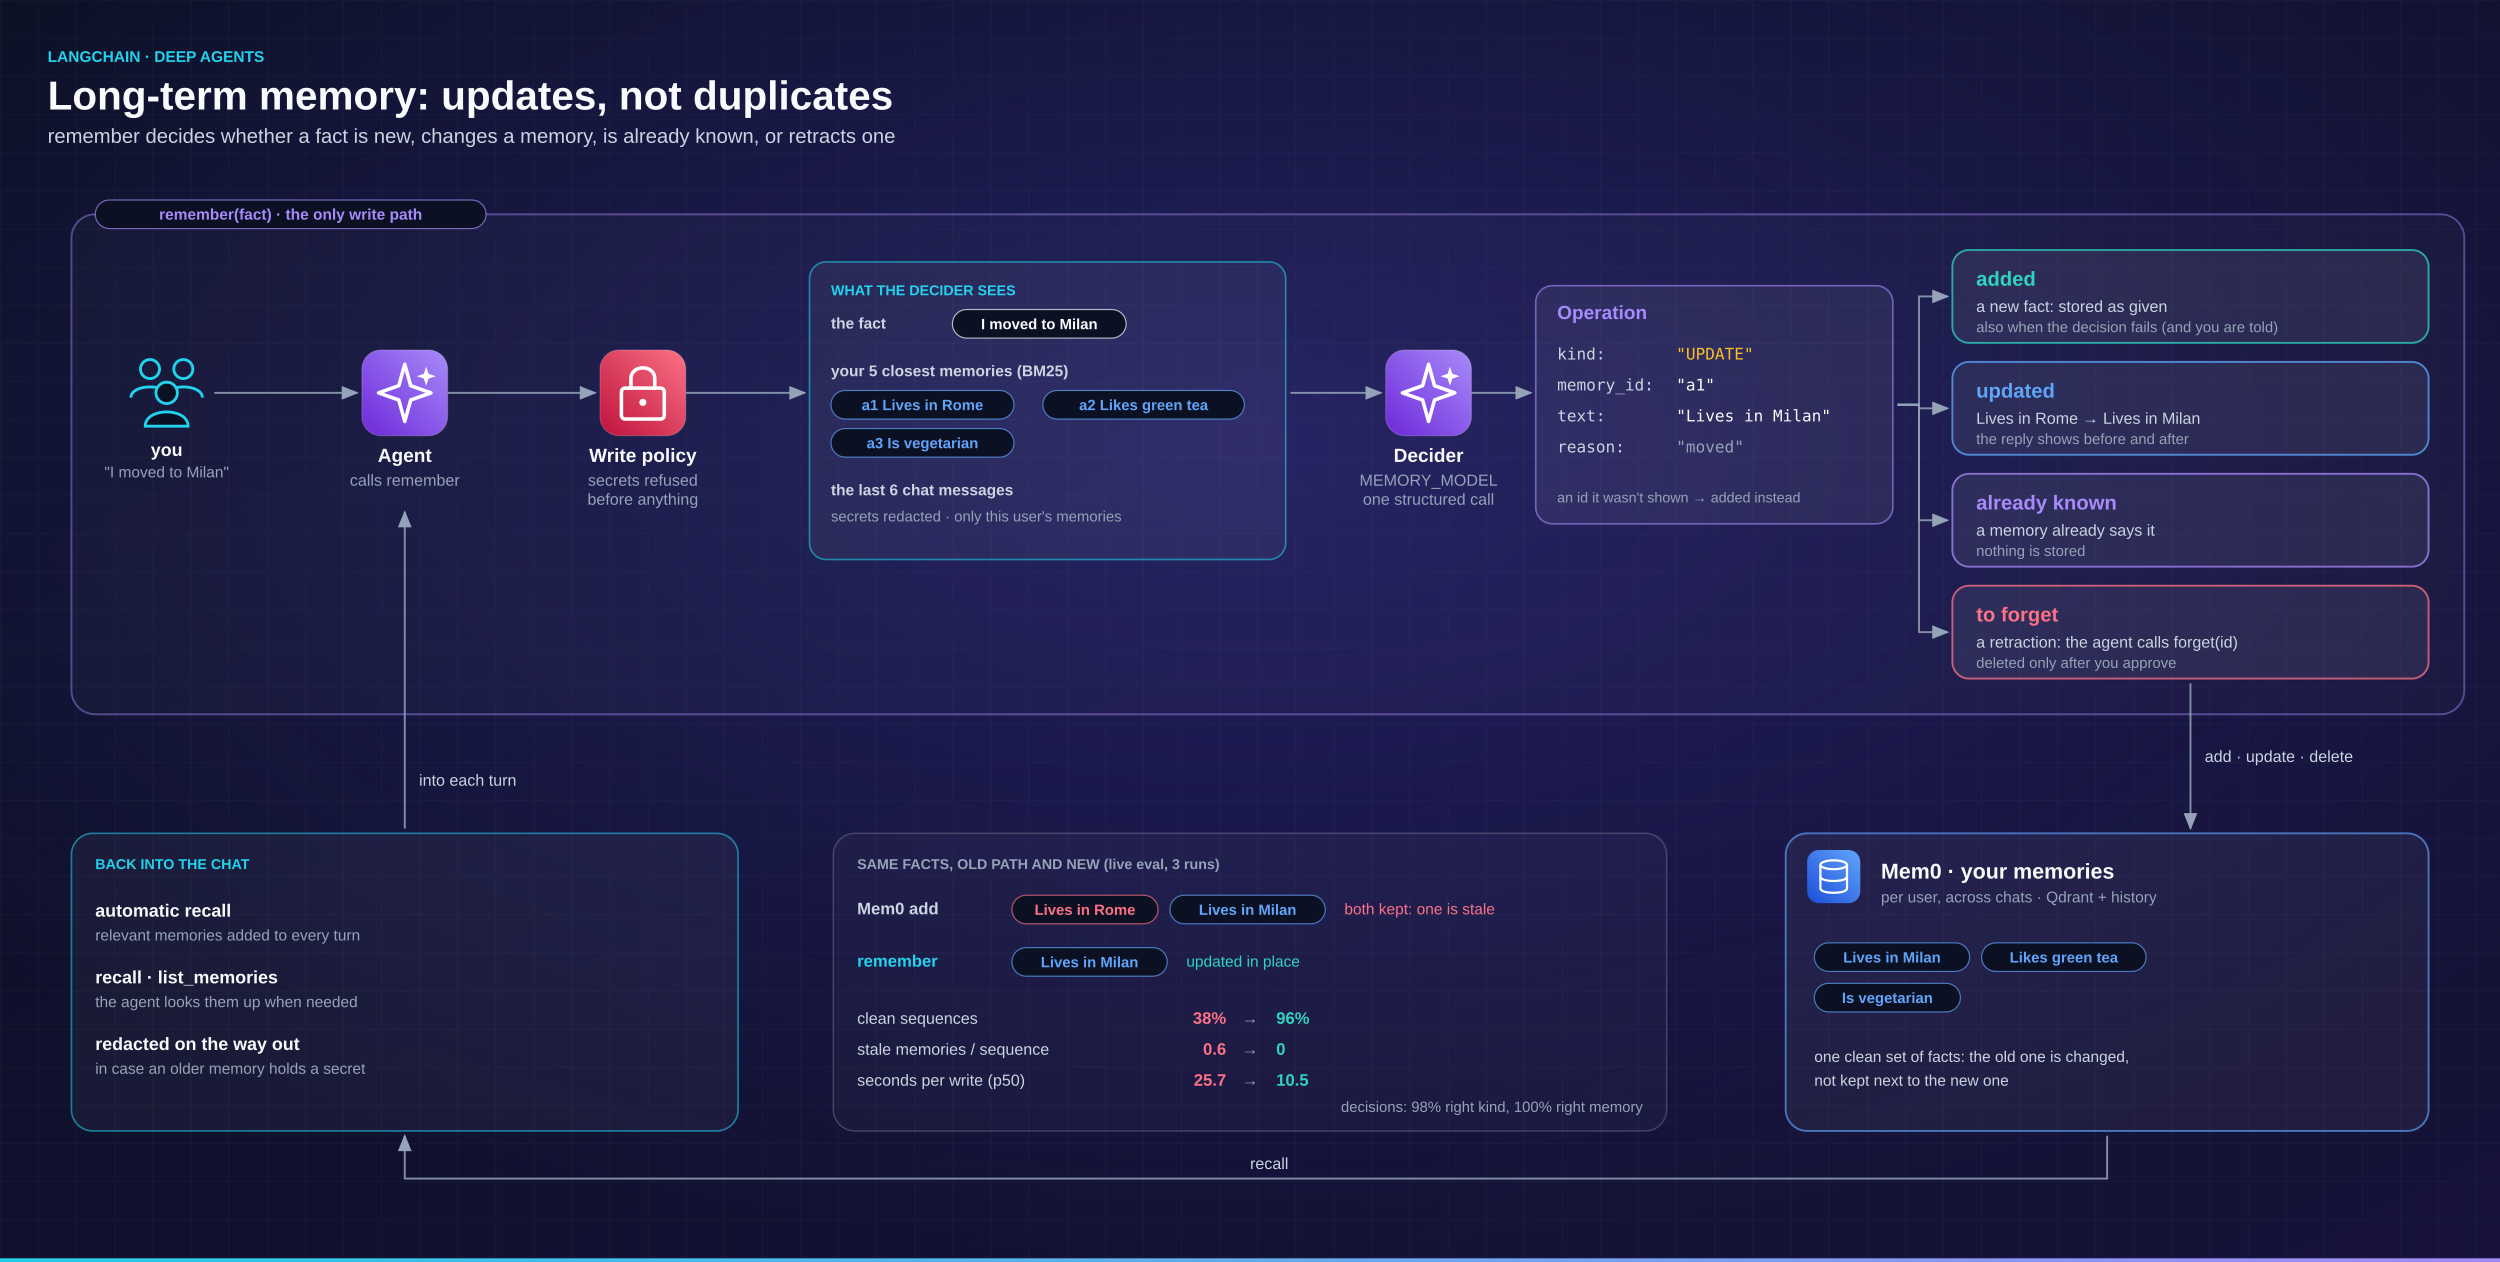
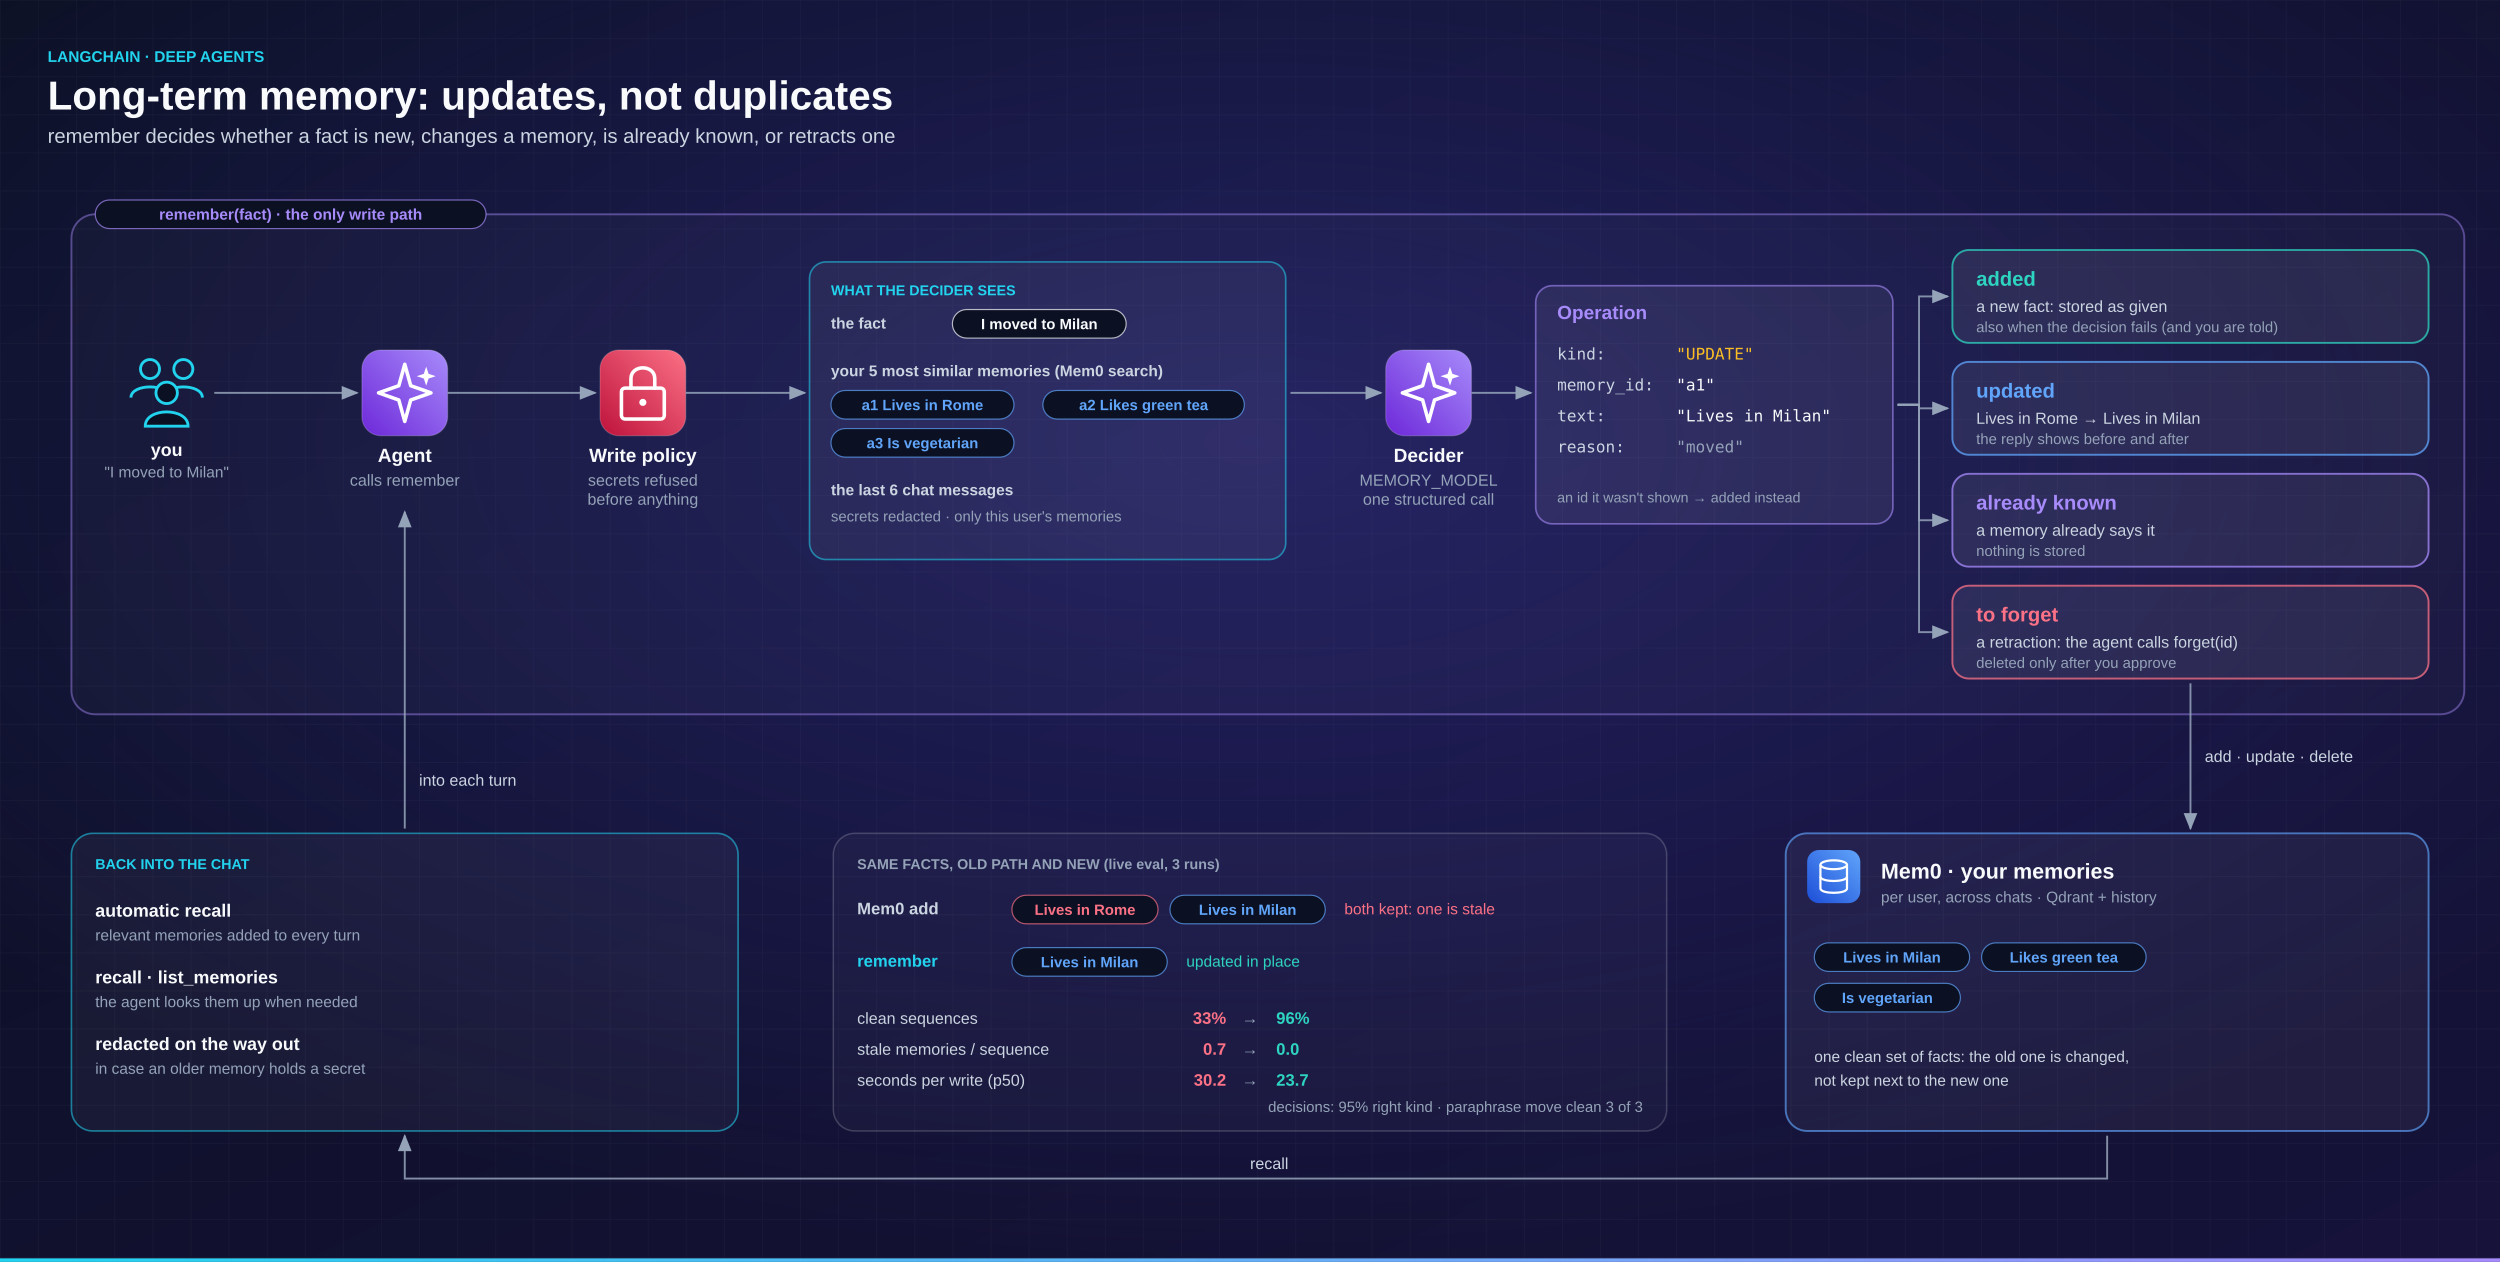
<svg xmlns="http://www.w3.org/2000/svg" width="2100" height="1060" viewBox="0 0 2100 1060">
  <defs>
    <linearGradient id="g-compute" x1="0" y1="1" x2="1" y2="0">
      <stop offset="0" stop-color="#0e7490" />
      <stop offset="1" stop-color="#22d3ee" />
    </linearGradient>
    <linearGradient id="g-storage" x1="0" y1="1" x2="1" y2="0">
      <stop offset="0" stop-color="#0f766e" />
      <stop offset="1" stop-color="#2dd4bf" />
    </linearGradient>
    <linearGradient id="g-network" x1="0" y1="1" x2="1" y2="0">
      <stop offset="0" stop-color="#a21caf" />
      <stop offset="1" stop-color="#e879f9" />
    </linearGradient>
    <linearGradient id="g-api" x1="0" y1="1" x2="1" y2="0">
      <stop offset="0" stop-color="#BD0816" />
      <stop offset="1" stop-color="#FF5252" />
    </linearGradient>
    <linearGradient id="g-events" x1="0" y1="1" x2="1" y2="0">
      <stop offset="0" stop-color="#B0084D" />
      <stop offset="1" stop-color="#FF4F8B" />
    </linearGradient>
    <linearGradient id="g-db" x1="0" y1="1" x2="1" y2="0">
      <stop offset="0" stop-color="#1d4ed8" />
      <stop offset="1" stop-color="#60a5fa" />
    </linearGradient>
    <linearGradient id="g-ml" x1="0" y1="1" x2="1" y2="0">
      <stop offset="0" stop-color="#6d28d9" />
      <stop offset="1" stop-color="#a78bfa" />
    </linearGradient>
    <linearGradient id="g-security" x1="0" y1="1" x2="1" y2="0">
      <stop offset="0" stop-color="#be123c" />
      <stop offset="1" stop-color="#fb7185" />
    </linearGradient>
    <linearGradient id="g-ops" x1="0" y1="1" x2="1" y2="0">
      <stop offset="0" stop-color="#3730a3" />
      <stop offset="1" stop-color="#818cf8" />
    </linearGradient>
    <marker id="arr" viewBox="0 0 10 10" refX="9" refY="5" markerWidth="9" markerHeight="9" orient="auto-start-reverse">
      <path d="M0,1 L10,5 L0,9 z" fill="#94a3b8" />
    </marker>
    <linearGradient id="bg" x1="0" y1="0" x2="1" y2="1">
      <stop offset="0" stop-color="#0b1022" />
      <stop offset="1" stop-color="#16123a" />
    </linearGradient>
    <radialGradient id="glow" cx="0.5" cy="0.35" r="0.65">
      <stop offset="0" stop-color="#4f46e5" stop-opacity="0.28" />
      <stop offset="1" stop-color="#4f46e5" stop-opacity="0" />
    </radialGradient>
    <linearGradient id="accent" x1="0" y1="0" x2="1" y2="0">
      <stop offset="0" stop-color="#22d3ee" />
      <stop offset="1" stop-color="#a78bfa" />
    </linearGradient>
    <pattern id="grid" width="32" height="32" patternUnits="userSpaceOnUse">
      <path d="M32 0H0V32" fill="none" stroke="#ffffff" stroke-opacity="0.04" />
    </pattern>
  </defs>
  <rect width="2100" height="1060" fill="url(#bg)" />
  <rect width="2100" height="1060" fill="url(#grid)" />
  <rect width="2100" height="1060" fill="url(#glow)" />
  <text x="40" y="52" font-family="'Segoe UI', -apple-system, BlinkMacSystemFont, 'Helvetica Neue', Arial, sans-serif" font-size="13" font-weight="600" text-anchor="start" fill="#22d3ee">LANGCHAIN · DEEP AGENTS</text>
  <text x="40" y="92" font-family="'Segoe UI', -apple-system, BlinkMacSystemFont, 'Helvetica Neue', Arial, sans-serif" font-size="34" font-weight="700" text-anchor="start" fill="#f8fafc">Long-term memory: updates, not duplicates</text>
  <text x="40" y="120" font-family="'Segoe UI', -apple-system, BlinkMacSystemFont, 'Helvetica Neue', Arial, sans-serif" font-size="17" font-weight="400" text-anchor="start" fill="#cbd5e1">remember decides whether a fact is new, changes a memory, is already known, or retracts one</text>
  <g transform="translate(0,60)">
    <rect x="60" y="120" width="2010" height="420" rx="20" fill="#ffffff" fill-opacity="0.02" stroke="#a78bfa" stroke-opacity="0.45" stroke-width="1.6" />
    <rect x="80" y="108" width="328.28" height="24" rx="12" fill="#0b1022" stroke="#a78bfa" stroke-opacity="0.7" />
    <text x="244.14" y="124.5" font-family="'Segoe UI', -apple-system, BlinkMacSystemFont, 'Helvetica Neue', Arial, sans-serif" font-size="13" font-weight="600" text-anchor="middle" fill="#a78bfa">remember(fact)  ·  the only write path</text>
    <g transform="translate(110,240)" fill="none" stroke="#22d3ee" stroke-width="2.4">
      <circle cx="16" cy="10" r="8" />
      <circle cx="44" cy="10" r="8" />
      <path d="M0 34 C0 22 32 22 32 34" />
      <path d="M28 34 C28 22 60 22 60 34" />
      <circle cx="30" cy="30" r="9" fill="#0b1022" />
      <path d="M12 58 C12 42 48 42 48 58 Z" fill="#0b1022" />
    </g>
    <text x="140" y="323" font-family="'Segoe UI', -apple-system, BlinkMacSystemFont, 'Helvetica Neue', Arial, sans-serif" font-size="15" font-weight="700" text-anchor="middle" fill="#f8fafc">you</text>
    <text x="140" y="341" font-family="'Segoe UI', -apple-system, BlinkMacSystemFont, 'Helvetica Neue', Arial, sans-serif" font-size="13" font-weight="400" text-anchor="middle" fill="#94a3b8">"I moved to Milan"</text>
    <rect x="304.0" y="234.0" width="72" height="72" rx="16" fill="url(#g-ml)" />
    <rect x="304.0" y="234.0" width="72" height="72" rx="16" fill="none" stroke="#ffffff" stroke-opacity="0.18" />
    <g transform="translate(304.0,234.0) scale(1.0)">
      <path d="M36 12 L41 30 L58 36 L41 42 L36 60 L31 42 L14 36 L31 30 Z" fill="none" stroke="#fff" stroke-width="3" stroke-linecap="round" stroke-linejoin="round" />
      <path d="M54 14 L56 20 L62 22 L56 24 L54 30 L52 24 L46 22 L52 20 Z" fill="#fff" />
    </g>
    <text x="340" y="328.0" font-family="'Segoe UI', -apple-system, BlinkMacSystemFont, 'Helvetica Neue', Arial, sans-serif" font-size="16" font-weight="700" text-anchor="middle" fill="#f8fafc">Agent</text>
    <text x="340" y="348.0" font-family="'Segoe UI', -apple-system, BlinkMacSystemFont, 'Helvetica Neue', Arial, sans-serif" font-size="13.5" font-weight="400" text-anchor="middle" fill="#94a3b8">calls remember</text>
    <rect x="504.0" y="234.0" width="72" height="72" rx="16" fill="url(#g-security)" />
    <rect x="504.0" y="234.0" width="72" height="72" rx="16" fill="none" stroke="#ffffff" stroke-opacity="0.18" />
    <g transform="translate(504.0,234.0) scale(1.0)">
      <rect x="18" y="32" width="36" height="26" rx="3" fill="none" stroke="#fff" stroke-width="3" stroke-linecap="round" stroke-linejoin="round" />
      <path d="M26 32 V24 C26 12 46 12 46 24 V32" fill="none" stroke="#fff" stroke-width="3" stroke-linecap="round" stroke-linejoin="round" />
      <circle cx="36" cy="44" r="3" fill="#fff" />
    </g>
    <text x="540" y="328.0" font-family="'Segoe UI', -apple-system, BlinkMacSystemFont, 'Helvetica Neue', Arial, sans-serif" font-size="16" font-weight="700" text-anchor="middle" fill="#f8fafc">Write policy</text>
    <text x="540" y="348.0" font-family="'Segoe UI', -apple-system, BlinkMacSystemFont, 'Helvetica Neue', Arial, sans-serif" font-size="13.5" font-weight="400" text-anchor="middle" fill="#94a3b8">secrets refused</text>
    <text x="540" y="364.0" font-family="'Segoe UI', -apple-system, BlinkMacSystemFont, 'Helvetica Neue', Arial, sans-serif" font-size="13.5" font-weight="400" text-anchor="middle" fill="#94a3b8">before anything</text>
    <path d="M180,270 L300,270" fill="none" stroke="#94a3b8" stroke-opacity="0.85" stroke-width="1.6" marker-end="url(#arr)" />
    <path d="M376,270 L500,270" fill="none" stroke="#94a3b8" stroke-opacity="0.85" stroke-width="1.6" marker-end="url(#arr)" />
    <rect x="680" y="160" width="400" height="250" rx="14" fill="#ffffff" fill-opacity="0.05" stroke="#22d3ee" stroke-opacity="0.55" stroke-width="1.4" />
    <text x="698" y="188" font-family="'Segoe UI', -apple-system, BlinkMacSystemFont, 'Helvetica Neue', Arial, sans-serif" font-size="12" font-weight="700" text-anchor="start" fill="#22d3ee">WHAT THE DECIDER SEES</text>
    <text x="698" y="216" font-family="'Segoe UI', -apple-system, BlinkMacSystemFont, 'Helvetica Neue', Arial, sans-serif" font-size="13" font-weight="600" text-anchor="start" fill="#cbd5e1">the fact</text>
    <rect x="800" y="200" width="146.0" height="24" rx="12" fill="#0b1022" stroke="#f8fafc" stroke-opacity="0.7" />
    <text x="873.0" y="216.5" font-family="'Segoe UI', -apple-system, BlinkMacSystemFont, 'Helvetica Neue', Arial, sans-serif" font-size="12.5" font-weight="600" text-anchor="middle" fill="#f8fafc">I moved to Milan</text>
-     <text x="698" y="256" font-family="'Segoe UI', -apple-system, BlinkMacSystemFont, 'Helvetica Neue', Arial, sans-serif" font-size="13" font-weight="600" text-anchor="start" fill="#cbd5e1">your 5 closest memories (BM25)</text>
+     <text x="698" y="256" font-family="'Segoe UI', -apple-system, BlinkMacSystemFont, 'Helvetica Neue', Arial, sans-serif" font-size="13" font-weight="600" text-anchor="start" fill="#cbd5e1">your 5 most similar memories (Mem0 search)</text>
    <rect x="698" y="268" width="153.75" height="24" rx="12" fill="#0b1022" stroke="#60a5fa" stroke-opacity="0.7" />
    <text x="774.875" y="284.5" font-family="'Segoe UI', -apple-system, BlinkMacSystemFont, 'Helvetica Neue', Arial, sans-serif" font-size="12.5" font-weight="600" text-anchor="middle" fill="#60a5fa">a1  Lives in Rome</text>
    <rect x="876" y="268" width="169.25" height="24" rx="12" fill="#0b1022" stroke="#60a5fa" stroke-opacity="0.7" />
    <text x="960.625" y="284.5" font-family="'Segoe UI', -apple-system, BlinkMacSystemFont, 'Helvetica Neue', Arial, sans-serif" font-size="12.5" font-weight="600" text-anchor="middle" fill="#60a5fa">a2  Likes green tea</text>
    <rect x="698" y="300" width="153.75" height="24" rx="12" fill="#0b1022" stroke="#60a5fa" stroke-opacity="0.7" />
    <text x="774.875" y="316.5" font-family="'Segoe UI', -apple-system, BlinkMacSystemFont, 'Helvetica Neue', Arial, sans-serif" font-size="12.5" font-weight="600" text-anchor="middle" fill="#60a5fa">a3  Is vegetarian</text>
    <text x="698" y="356" font-family="'Segoe UI', -apple-system, BlinkMacSystemFont, 'Helvetica Neue', Arial, sans-serif" font-size="13" font-weight="600" text-anchor="start" fill="#cbd5e1">the last 6 chat messages</text>
    <text x="698" y="378" font-family="'Segoe UI', -apple-system, BlinkMacSystemFont, 'Helvetica Neue', Arial, sans-serif" font-size="12.5" font-weight="400" text-anchor="start" fill="#94a3b8">secrets redacted · only this user's memories</text>
    <path d="M576,270 L676,270" fill="none" stroke="#94a3b8" stroke-opacity="0.85" stroke-width="1.6" marker-end="url(#arr)" />
    <rect x="1164.0" y="234.0" width="72" height="72" rx="16" fill="url(#g-ml)" />
    <rect x="1164.0" y="234.0" width="72" height="72" rx="16" fill="none" stroke="#ffffff" stroke-opacity="0.18" />
    <g transform="translate(1164.0,234.0) scale(1.0)">
      <path d="M36 12 L41 30 L58 36 L41 42 L36 60 L31 42 L14 36 L31 30 Z" fill="none" stroke="#fff" stroke-width="3" stroke-linecap="round" stroke-linejoin="round" />
      <path d="M54 14 L56 20 L62 22 L56 24 L54 30 L52 24 L46 22 L52 20 Z" fill="#fff" />
    </g>
    <text x="1200" y="328.0" font-family="'Segoe UI', -apple-system, BlinkMacSystemFont, 'Helvetica Neue', Arial, sans-serif" font-size="16" font-weight="700" text-anchor="middle" fill="#f8fafc">Decider</text>
    <text x="1200" y="348.0" font-family="'Segoe UI', -apple-system, BlinkMacSystemFont, 'Helvetica Neue', Arial, sans-serif" font-size="13.5" font-weight="400" text-anchor="middle" fill="#94a3b8">MEMORY_MODEL</text>
    <text x="1200" y="364.0" font-family="'Segoe UI', -apple-system, BlinkMacSystemFont, 'Helvetica Neue', Arial, sans-serif" font-size="13.5" font-weight="400" text-anchor="middle" fill="#94a3b8">one structured call</text>
    <path d="M1084,270 L1160,270" fill="none" stroke="#94a3b8" stroke-opacity="0.85" stroke-width="1.6" marker-end="url(#arr)" />
    <rect x="1290" y="180" width="300" height="200" rx="14" fill="#ffffff" fill-opacity="0.06" stroke="#a78bfa" stroke-opacity="0.6" stroke-width="1.4" />
    <text x="1308" y="208" font-family="'Segoe UI', -apple-system, BlinkMacSystemFont, 'Helvetica Neue', Arial, sans-serif" font-size="16" font-weight="700" text-anchor="start" fill="#a78bfa">Operation</text>
    <text x="1308" y="242" font-size="13.5" fill="#cbd5e1" style="font-family:Consolas,'DejaVu Sans Mono',monospace">kind:</text>
    <text x="1408" y="242" font-size="13.5" fill="#fbbf24" style="font-family:Consolas,'DejaVu Sans Mono',monospace">"UPDATE"</text>
    <text x="1308" y="268" font-size="13.5" fill="#cbd5e1" style="font-family:Consolas,'DejaVu Sans Mono',monospace">memory_id:</text>
    <text x="1408" y="268" font-size="13.5" fill="#f8fafc" style="font-family:Consolas,'DejaVu Sans Mono',monospace">"a1"</text>
    <text x="1308" y="294" font-size="13.5" fill="#cbd5e1" style="font-family:Consolas,'DejaVu Sans Mono',monospace">text:</text>
    <text x="1408" y="294" font-size="13.5" fill="#f8fafc" style="font-family:Consolas,'DejaVu Sans Mono',monospace">"Lives in Milan"</text>
    <text x="1308" y="320" font-size="13.5" fill="#cbd5e1" style="font-family:Consolas,'DejaVu Sans Mono',monospace">reason:</text>
    <text x="1408" y="320" font-size="13.5" fill="#94a3b8" style="font-family:Consolas,'DejaVu Sans Mono',monospace">"moved"</text>
    <text x="1308" y="362" font-family="'Segoe UI', -apple-system, BlinkMacSystemFont, 'Helvetica Neue', Arial, sans-serif" font-size="12" font-weight="400" text-anchor="start" fill="#94a3b8">an id it wasn't shown → added instead</text>
    <path d="M1236,270 L1286,270" fill="none" stroke="#94a3b8" stroke-opacity="0.85" stroke-width="1.6" marker-end="url(#arr)" />
    <rect x="1640" y="150" width="400" height="78" rx="14" fill="#ffffff" fill-opacity="0.07" stroke="#2dd4bf" stroke-opacity="0.75" stroke-width="1.6" />
    <text x="1660" y="180" font-family="'Segoe UI', -apple-system, BlinkMacSystemFont, 'Helvetica Neue', Arial, sans-serif" font-size="17" font-weight="700" text-anchor="start" fill="#2dd4bf">added</text>
    <text x="1660" y="202" font-family="'Segoe UI', -apple-system, BlinkMacSystemFont, 'Helvetica Neue', Arial, sans-serif" font-size="13.5" font-weight="400" text-anchor="start" fill="#cbd5e1">a new fact: stored as given</text>
    <text x="1660" y="219" font-family="'Segoe UI', -apple-system, BlinkMacSystemFont, 'Helvetica Neue', Arial, sans-serif" font-size="12.5" font-weight="400" text-anchor="start" fill="#94a3b8">also when the decision fails (and you are told)</text>
    <rect x="1640" y="244" width="400" height="78" rx="14" fill="#ffffff" fill-opacity="0.07" stroke="#60a5fa" stroke-opacity="0.75" stroke-width="1.6" />
    <text x="1660" y="274" font-family="'Segoe UI', -apple-system, BlinkMacSystemFont, 'Helvetica Neue', Arial, sans-serif" font-size="17" font-weight="700" text-anchor="start" fill="#60a5fa">updated</text>
    <text x="1660" y="296" font-family="'Segoe UI', -apple-system, BlinkMacSystemFont, 'Helvetica Neue', Arial, sans-serif" font-size="13.5" font-weight="400" text-anchor="start" fill="#cbd5e1">Lives in Rome  →  Lives in Milan</text>
    <text x="1660" y="313" font-family="'Segoe UI', -apple-system, BlinkMacSystemFont, 'Helvetica Neue', Arial, sans-serif" font-size="12.5" font-weight="400" text-anchor="start" fill="#94a3b8">the reply shows before and after</text>
    <rect x="1640" y="338" width="400" height="78" rx="14" fill="#ffffff" fill-opacity="0.07" stroke="#a78bfa" stroke-opacity="0.75" stroke-width="1.6" />
    <text x="1660" y="368" font-family="'Segoe UI', -apple-system, BlinkMacSystemFont, 'Helvetica Neue', Arial, sans-serif" font-size="17" font-weight="700" text-anchor="start" fill="#a78bfa">already known</text>
    <text x="1660" y="390" font-family="'Segoe UI', -apple-system, BlinkMacSystemFont, 'Helvetica Neue', Arial, sans-serif" font-size="13.5" font-weight="400" text-anchor="start" fill="#cbd5e1">a memory already says it</text>
    <text x="1660" y="407" font-family="'Segoe UI', -apple-system, BlinkMacSystemFont, 'Helvetica Neue', Arial, sans-serif" font-size="12.5" font-weight="400" text-anchor="start" fill="#94a3b8">nothing is stored</text>
    <rect x="1640" y="432" width="400" height="78" rx="14" fill="#ffffff" fill-opacity="0.07" stroke="#fb7185" stroke-opacity="0.75" stroke-width="1.6" />
    <text x="1660" y="462" font-family="'Segoe UI', -apple-system, BlinkMacSystemFont, 'Helvetica Neue', Arial, sans-serif" font-size="17" font-weight="700" text-anchor="start" fill="#fb7185">to forget</text>
    <text x="1660" y="484" font-family="'Segoe UI', -apple-system, BlinkMacSystemFont, 'Helvetica Neue', Arial, sans-serif" font-size="13.5" font-weight="400" text-anchor="start" fill="#cbd5e1">a retraction: the agent calls forget(id)</text>
    <text x="1660" y="501" font-family="'Segoe UI', -apple-system, BlinkMacSystemFont, 'Helvetica Neue', Arial, sans-serif" font-size="12.5" font-weight="400" text-anchor="start" fill="#94a3b8">deleted only after you approve</text>
    <path d="M1594,280 L1612,280 L1612,189 L1636,189" fill="none" stroke="#94a3b8" stroke-opacity="0.85" stroke-width="1.6" marker-end="url(#arr)" />
    <path d="M1594,280 L1612,280 L1612,283 L1636,283" fill="none" stroke="#94a3b8" stroke-opacity="0.85" stroke-width="1.6" marker-end="url(#arr)" />
    <path d="M1594,280 L1612,280 L1612,377 L1636,377" fill="none" stroke="#94a3b8" stroke-opacity="0.85" stroke-width="1.6" marker-end="url(#arr)" />
    <path d="M1594,280 L1612,280 L1612,471 L1636,471" fill="none" stroke="#94a3b8" stroke-opacity="0.85" stroke-width="1.6" marker-end="url(#arr)" />
    <rect x="1500" y="640" width="540" height="250" rx="18" fill="#ffffff" fill-opacity="0.05" stroke="#60a5fa" stroke-opacity="0.65" stroke-width="1.6" />
    <g transform="translate(1518,654) scale(0.62)">
      <rect width="72" height="72" rx="16" fill="url(#g-db)" />
    </g>
    <g transform="translate(1518,654) scale(0.62)">
      <ellipse cx="36" cy="20" rx="18" ry="6" fill="none" stroke="#fff" stroke-width="3" />
      <path d="M18 20 V52 C18 60 54 60 54 52 V20" fill="none" stroke="#fff" stroke-width="3" />
      <path d="M18 36 C18 44 54 44 54 36" fill="none" stroke="#fff" stroke-width="3" />
    </g>
    <text x="1580" y="678" font-family="'Segoe UI', -apple-system, BlinkMacSystemFont, 'Helvetica Neue', Arial, sans-serif" font-size="18" font-weight="700" text-anchor="start" fill="#f8fafc">Mem0  ·  your memories</text>
    <text x="1580" y="698" font-family="'Segoe UI', -apple-system, BlinkMacSystemFont, 'Helvetica Neue', Arial, sans-serif" font-size="13" font-weight="400" text-anchor="start" fill="#94a3b8">per user, across chats · Qdrant + history</text>
    <rect x="1524" y="732" width="130.5" height="24" rx="12" fill="#0b1022" stroke="#60a5fa" stroke-opacity="0.7" />
    <text x="1589.25" y="748.5" font-family="'Segoe UI', -apple-system, BlinkMacSystemFont, 'Helvetica Neue', Arial, sans-serif" font-size="12.5" font-weight="600" text-anchor="middle" fill="#60a5fa">Lives in Milan</text>
    <rect x="1664.5" y="732" width="138.25" height="24" rx="12" fill="#0b1022" stroke="#60a5fa" stroke-opacity="0.7" />
    <text x="1733.625" y="748.5" font-family="'Segoe UI', -apple-system, BlinkMacSystemFont, 'Helvetica Neue', Arial, sans-serif" font-size="12.5" font-weight="600" text-anchor="middle" fill="#60a5fa">Likes green tea</text>
    <rect x="1524" y="766" width="122.75" height="24" rx="12" fill="#0b1022" stroke="#60a5fa" stroke-opacity="0.7" />
    <text x="1585.375" y="782.5" font-family="'Segoe UI', -apple-system, BlinkMacSystemFont, 'Helvetica Neue', Arial, sans-serif" font-size="12.5" font-weight="600" text-anchor="middle" fill="#60a5fa">Is vegetarian</text>
    <text x="1524" y="832" font-family="'Segoe UI', -apple-system, BlinkMacSystemFont, 'Helvetica Neue', Arial, sans-serif" font-size="13" font-weight="400" text-anchor="start" fill="#cbd5e1">one clean set of facts: the old one is changed,</text>
    <text x="1524" y="852" font-family="'Segoe UI', -apple-system, BlinkMacSystemFont, 'Helvetica Neue', Arial, sans-serif" font-size="13" font-weight="400" text-anchor="start" fill="#cbd5e1">not kept next to the new one</text>
    <path d="M1840,514 L1840,636" fill="none" stroke="#94a3b8" stroke-opacity="0.85" stroke-width="1.6" marker-end="url(#arr)" />
    <text x="1852" y="580" font-family="'Segoe UI', -apple-system, BlinkMacSystemFont, 'Helvetica Neue', Arial, sans-serif" font-size="13.5" font-weight="400" text-anchor="start" fill="#cbd5e1">add · update · delete</text>
    <rect x="700" y="640" width="700" height="250" rx="18" fill="#ffffff" fill-opacity="0.03" stroke="#ffffff" stroke-opacity="0.18" stroke-width="1.3" />
    <text x="720" y="670" font-family="'Segoe UI', -apple-system, BlinkMacSystemFont, 'Helvetica Neue', Arial, sans-serif" font-size="12" font-weight="700" text-anchor="start" fill="#94a3b8">SAME FACTS, OLD PATH AND NEW (live eval, 3 runs)</text>
    <text x="720" y="708" font-family="'Segoe UI', -apple-system, BlinkMacSystemFont, 'Helvetica Neue', Arial, sans-serif" font-size="14" font-weight="700" text-anchor="start" fill="#cbd5e1">Mem0 add</text>
    <rect x="850" y="692" width="122.75" height="24" rx="12" fill="#0b1022" stroke="#fb7185" stroke-opacity="0.7" />
    <text x="911.375" y="708.5" font-family="'Segoe UI', -apple-system, BlinkMacSystemFont, 'Helvetica Neue', Arial, sans-serif" font-size="12.5" font-weight="600" text-anchor="middle" fill="#fb7185">Lives in Rome</text>
    <rect x="982.75" y="692" width="130.5" height="24" rx="12" fill="#0b1022" stroke="#60a5fa" stroke-opacity="0.7" />
    <text x="1048.0" y="708.5" font-family="'Segoe UI', -apple-system, BlinkMacSystemFont, 'Helvetica Neue', Arial, sans-serif" font-size="12.5" font-weight="600" text-anchor="middle" fill="#60a5fa">Lives in Milan</text>
    <text x="1129.25" y="708" font-family="'Segoe UI', -apple-system, BlinkMacSystemFont, 'Helvetica Neue', Arial, sans-serif" font-size="13" font-weight="400" text-anchor="start" fill="#fb7185">both kept: one is stale</text>
    <text x="720" y="752" font-family="'Segoe UI', -apple-system, BlinkMacSystemFont, 'Helvetica Neue', Arial, sans-serif" font-size="14" font-weight="700" text-anchor="start" fill="#22d3ee">remember</text>
    <rect x="850" y="736" width="130.5" height="24" rx="12" fill="#0b1022" stroke="#60a5fa" stroke-opacity="0.7" />
    <text x="915.25" y="752.5" font-family="'Segoe UI', -apple-system, BlinkMacSystemFont, 'Helvetica Neue', Arial, sans-serif" font-size="12.5" font-weight="600" text-anchor="middle" fill="#60a5fa">Lives in Milan</text>
    <text x="996.5" y="752" font-family="'Segoe UI', -apple-system, BlinkMacSystemFont, 'Helvetica Neue', Arial, sans-serif" font-size="13" font-weight="400" text-anchor="start" fill="#2dd4bf">updated in place</text>
    <text x="720" y="800" font-family="'Segoe UI', -apple-system, BlinkMacSystemFont, 'Helvetica Neue', Arial, sans-serif" font-size="13.5" font-weight="400" text-anchor="start" fill="#cbd5e1">clean sequences</text>
-     <text x="1030" y="800" font-family="'Segoe UI', -apple-system, BlinkMacSystemFont, 'Helvetica Neue', Arial, sans-serif" font-size="14" font-weight="600" text-anchor="end" fill="#fb7185">38%</text>
+     <text x="1030" y="800" font-family="'Segoe UI', -apple-system, BlinkMacSystemFont, 'Helvetica Neue', Arial, sans-serif" font-size="14" font-weight="600" text-anchor="end" fill="#fb7185">33%</text>
    <text x="1050" y="800" font-family="'Segoe UI', -apple-system, BlinkMacSystemFont, 'Helvetica Neue', Arial, sans-serif" font-size="14" font-weight="400" text-anchor="middle" fill="#94a3b8">→</text>
    <text x="1072" y="800" font-family="'Segoe UI', -apple-system, BlinkMacSystemFont, 'Helvetica Neue', Arial, sans-serif" font-size="14" font-weight="700" text-anchor="start" fill="#2dd4bf">96%</text>
    <text x="720" y="826" font-family="'Segoe UI', -apple-system, BlinkMacSystemFont, 'Helvetica Neue', Arial, sans-serif" font-size="13.5" font-weight="400" text-anchor="start" fill="#cbd5e1">stale memories / sequence</text>
-     <text x="1030" y="826" font-family="'Segoe UI', -apple-system, BlinkMacSystemFont, 'Helvetica Neue', Arial, sans-serif" font-size="14" font-weight="600" text-anchor="end" fill="#fb7185">0.6</text>
+     <text x="1030" y="826" font-family="'Segoe UI', -apple-system, BlinkMacSystemFont, 'Helvetica Neue', Arial, sans-serif" font-size="14" font-weight="600" text-anchor="end" fill="#fb7185">0.7</text>
    <text x="1050" y="826" font-family="'Segoe UI', -apple-system, BlinkMacSystemFont, 'Helvetica Neue', Arial, sans-serif" font-size="14" font-weight="400" text-anchor="middle" fill="#94a3b8">→</text>
-     <text x="1072" y="826" font-family="'Segoe UI', -apple-system, BlinkMacSystemFont, 'Helvetica Neue', Arial, sans-serif" font-size="14" font-weight="700" text-anchor="start" fill="#2dd4bf">0</text>
+     <text x="1072" y="826" font-family="'Segoe UI', -apple-system, BlinkMacSystemFont, 'Helvetica Neue', Arial, sans-serif" font-size="14" font-weight="700" text-anchor="start" fill="#2dd4bf">0.0</text>
    <text x="720" y="852" font-family="'Segoe UI', -apple-system, BlinkMacSystemFont, 'Helvetica Neue', Arial, sans-serif" font-size="13.5" font-weight="400" text-anchor="start" fill="#cbd5e1">seconds per write (p50)</text>
-     <text x="1030" y="852" font-family="'Segoe UI', -apple-system, BlinkMacSystemFont, 'Helvetica Neue', Arial, sans-serif" font-size="14" font-weight="600" text-anchor="end" fill="#fb7185">25.7</text>
+     <text x="1030" y="852" font-family="'Segoe UI', -apple-system, BlinkMacSystemFont, 'Helvetica Neue', Arial, sans-serif" font-size="14" font-weight="600" text-anchor="end" fill="#fb7185">30.2</text>
    <text x="1050" y="852" font-family="'Segoe UI', -apple-system, BlinkMacSystemFont, 'Helvetica Neue', Arial, sans-serif" font-size="14" font-weight="400" text-anchor="middle" fill="#94a3b8">→</text>
-     <text x="1072" y="852" font-family="'Segoe UI', -apple-system, BlinkMacSystemFont, 'Helvetica Neue', Arial, sans-serif" font-size="14" font-weight="700" text-anchor="start" fill="#2dd4bf">10.5</text>
-     <text x="1380" y="874" font-family="'Segoe UI', -apple-system, BlinkMacSystemFont, 'Helvetica Neue', Arial, sans-serif" font-size="12.5" font-weight="400" text-anchor="end" fill="#94a3b8">decisions: 98% right kind, 100% right memory</text>
+     <text x="1072" y="852" font-family="'Segoe UI', -apple-system, BlinkMacSystemFont, 'Helvetica Neue', Arial, sans-serif" font-size="14" font-weight="700" text-anchor="start" fill="#2dd4bf">23.7</text>
+     <text x="1380" y="874" font-family="'Segoe UI', -apple-system, BlinkMacSystemFont, 'Helvetica Neue', Arial, sans-serif" font-size="12.5" font-weight="400" text-anchor="end" fill="#94a3b8">decisions: 95% right kind · paraphrase move clean 3 of 3</text>
    <rect x="60" y="640" width="560" height="250" rx="18" fill="#ffffff" fill-opacity="0.04" stroke="#22d3ee" stroke-opacity="0.55" stroke-width="1.4" />
    <text x="80" y="670" font-family="'Segoe UI', -apple-system, BlinkMacSystemFont, 'Helvetica Neue', Arial, sans-serif" font-size="12" font-weight="700" text-anchor="start" fill="#22d3ee">BACK INTO THE CHAT</text>
    <text x="80" y="710" font-family="'Segoe UI', -apple-system, BlinkMacSystemFont, 'Helvetica Neue', Arial, sans-serif" font-size="15" font-weight="700" text-anchor="start" fill="#f8fafc">automatic recall</text>
    <text x="80" y="730" font-family="'Segoe UI', -apple-system, BlinkMacSystemFont, 'Helvetica Neue', Arial, sans-serif" font-size="13" font-weight="400" text-anchor="start" fill="#94a3b8">relevant memories added to every turn</text>
    <text x="80" y="766" font-family="'Segoe UI', -apple-system, BlinkMacSystemFont, 'Helvetica Neue', Arial, sans-serif" font-size="15" font-weight="700" text-anchor="start" fill="#f8fafc">recall · list_memories</text>
    <text x="80" y="786" font-family="'Segoe UI', -apple-system, BlinkMacSystemFont, 'Helvetica Neue', Arial, sans-serif" font-size="13" font-weight="400" text-anchor="start" fill="#94a3b8">the agent looks them up when needed</text>
    <text x="80" y="822" font-family="'Segoe UI', -apple-system, BlinkMacSystemFont, 'Helvetica Neue', Arial, sans-serif" font-size="15" font-weight="700" text-anchor="start" fill="#f8fafc">redacted on the way out</text>
    <text x="80" y="842" font-family="'Segoe UI', -apple-system, BlinkMacSystemFont, 'Helvetica Neue', Arial, sans-serif" font-size="13" font-weight="400" text-anchor="start" fill="#94a3b8">in case an older memory holds a secret</text>
    <path d="M1770,894 L1770,930 L340,930 L340,894" fill="none" stroke="#94a3b8" stroke-opacity="0.85" stroke-width="1.6" marker-end="url(#arr)" />
    <text x="1050" y="922" font-family="'Segoe UI', -apple-system, BlinkMacSystemFont, 'Helvetica Neue', Arial, sans-serif" font-size="13.5" font-weight="400" text-anchor="start" fill="#cbd5e1">recall</text>
    <path d="M340,636 L340,370" fill="none" stroke="#94a3b8" stroke-opacity="0.85" stroke-width="1.6" marker-end="url(#arr)" />
    <text x="352" y="600" font-family="'Segoe UI', -apple-system, BlinkMacSystemFont, 'Helvetica Neue', Arial, sans-serif" font-size="13.5" font-weight="400" text-anchor="start" fill="#cbd5e1">into each turn</text>
  </g>
  <rect x="0" y="1057" width="2100" height="3" fill="url(#accent)" />
</svg>
